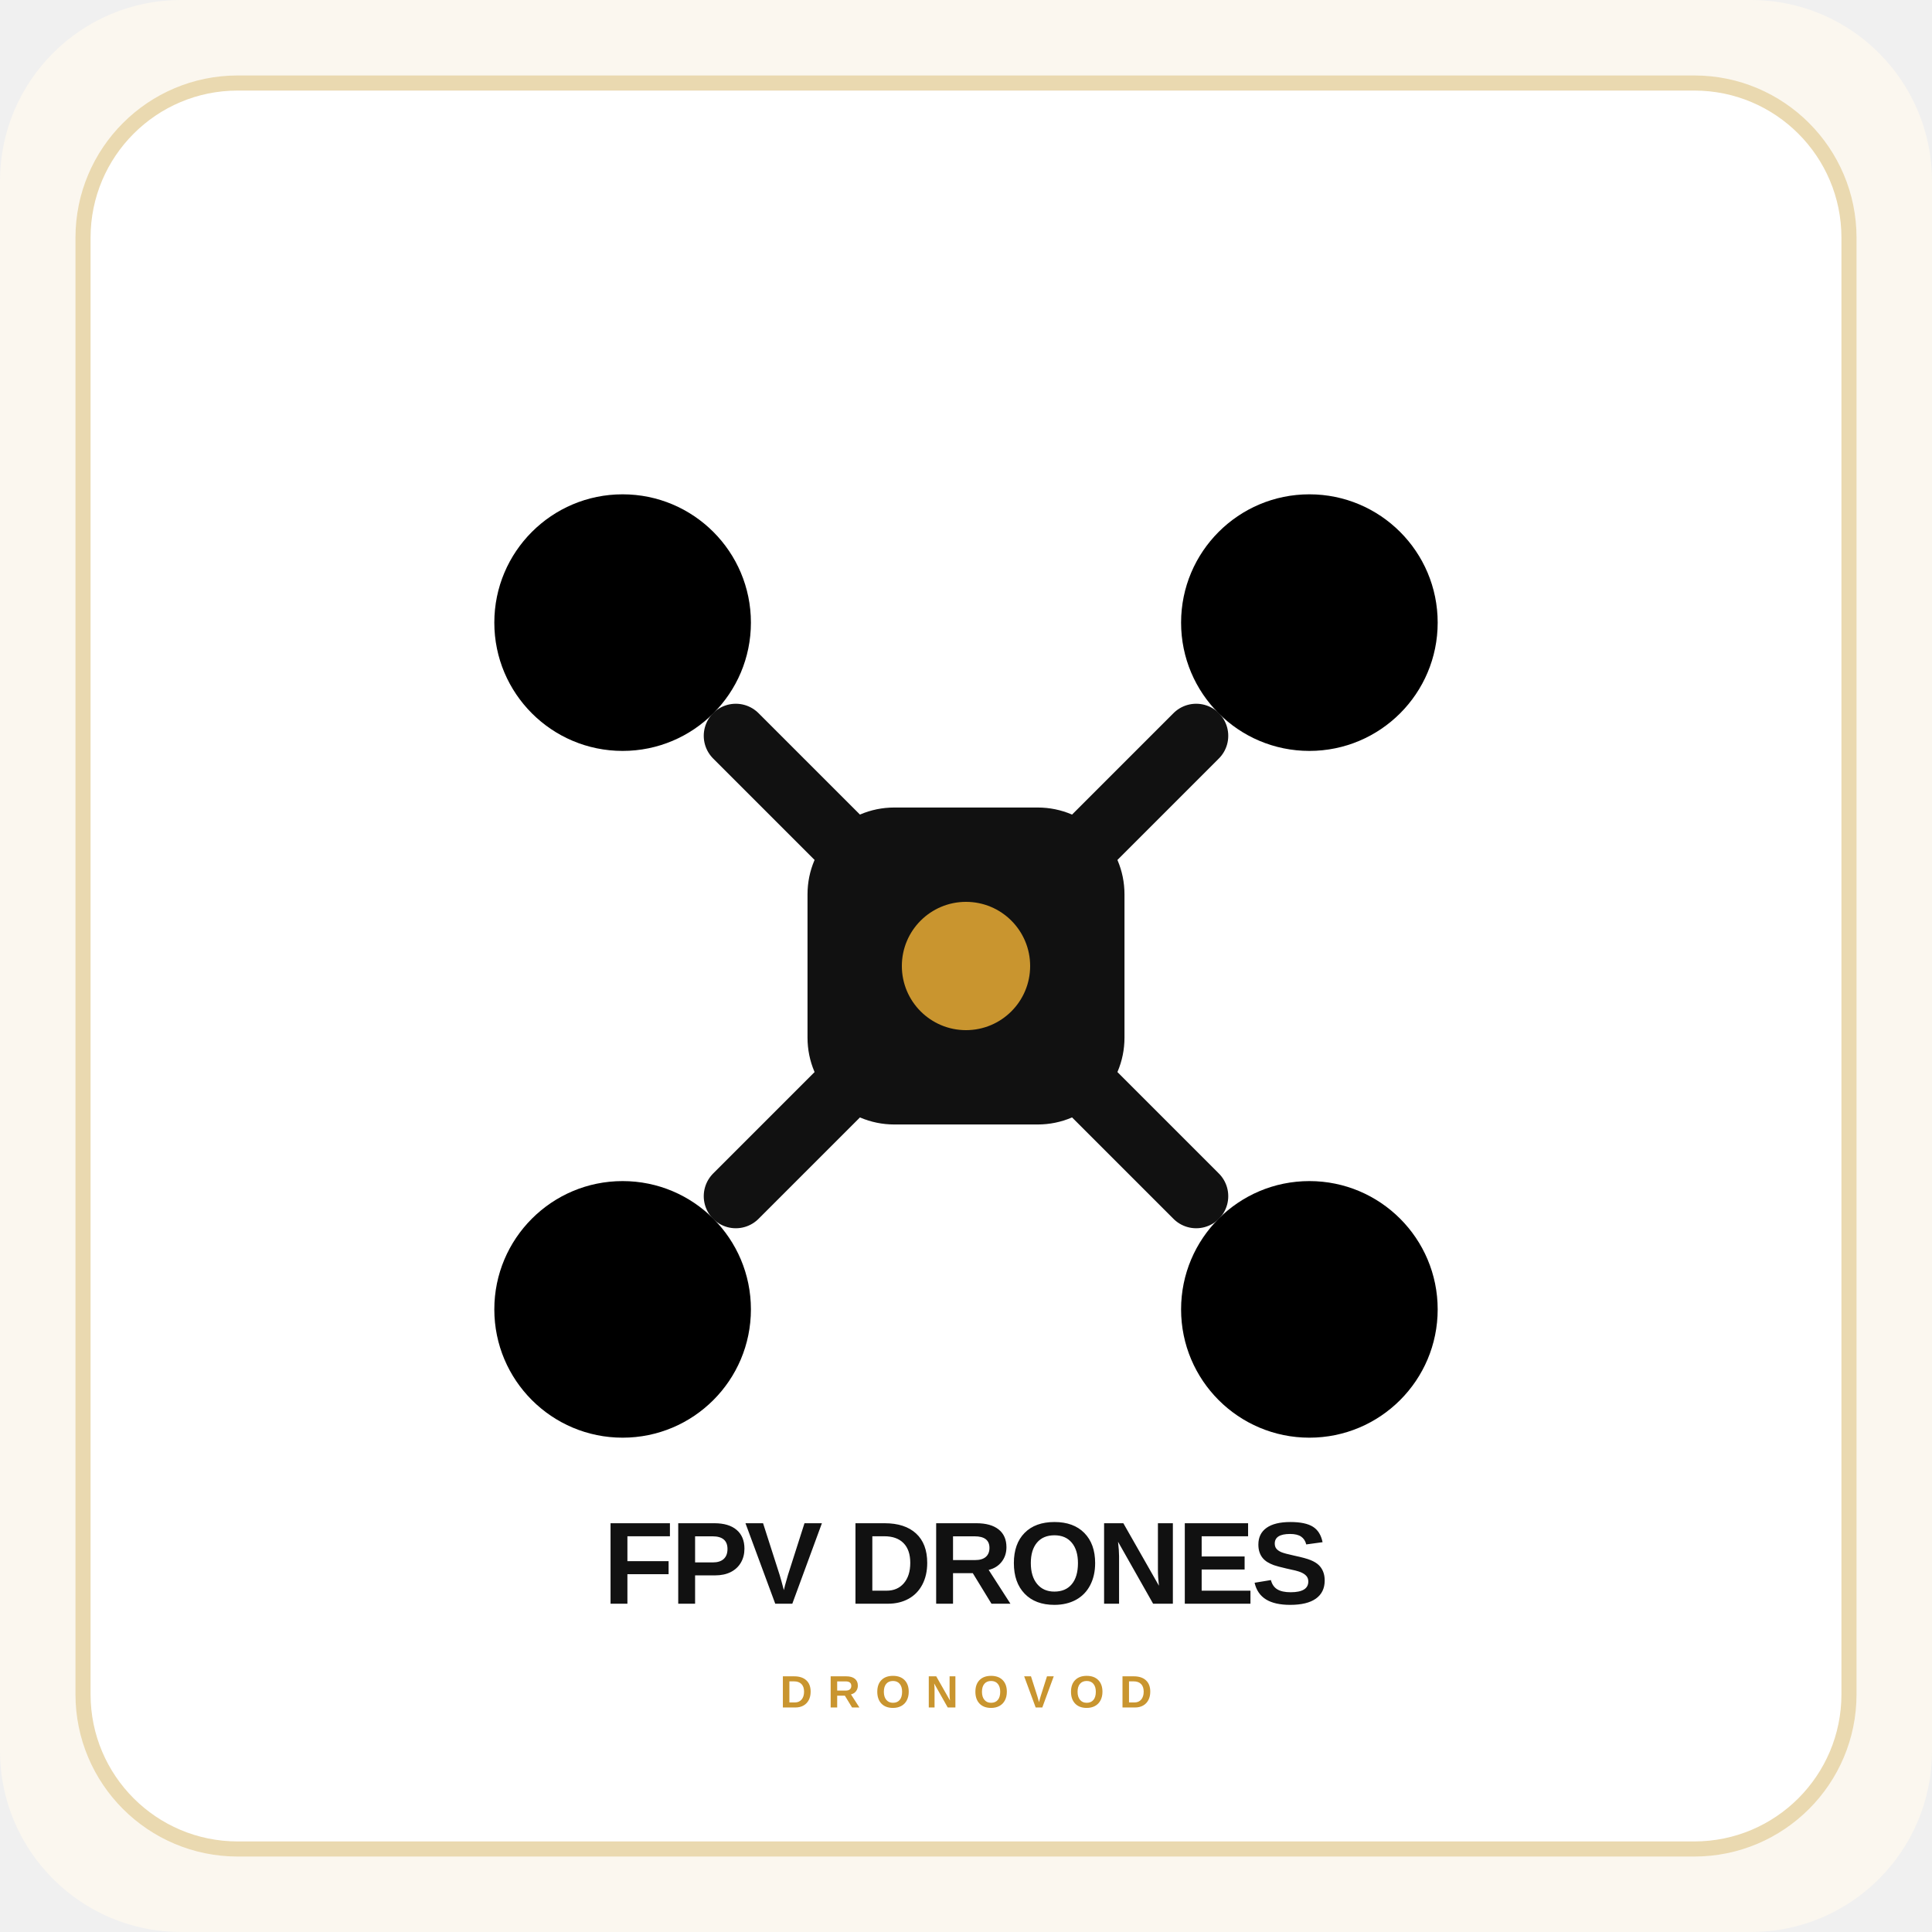
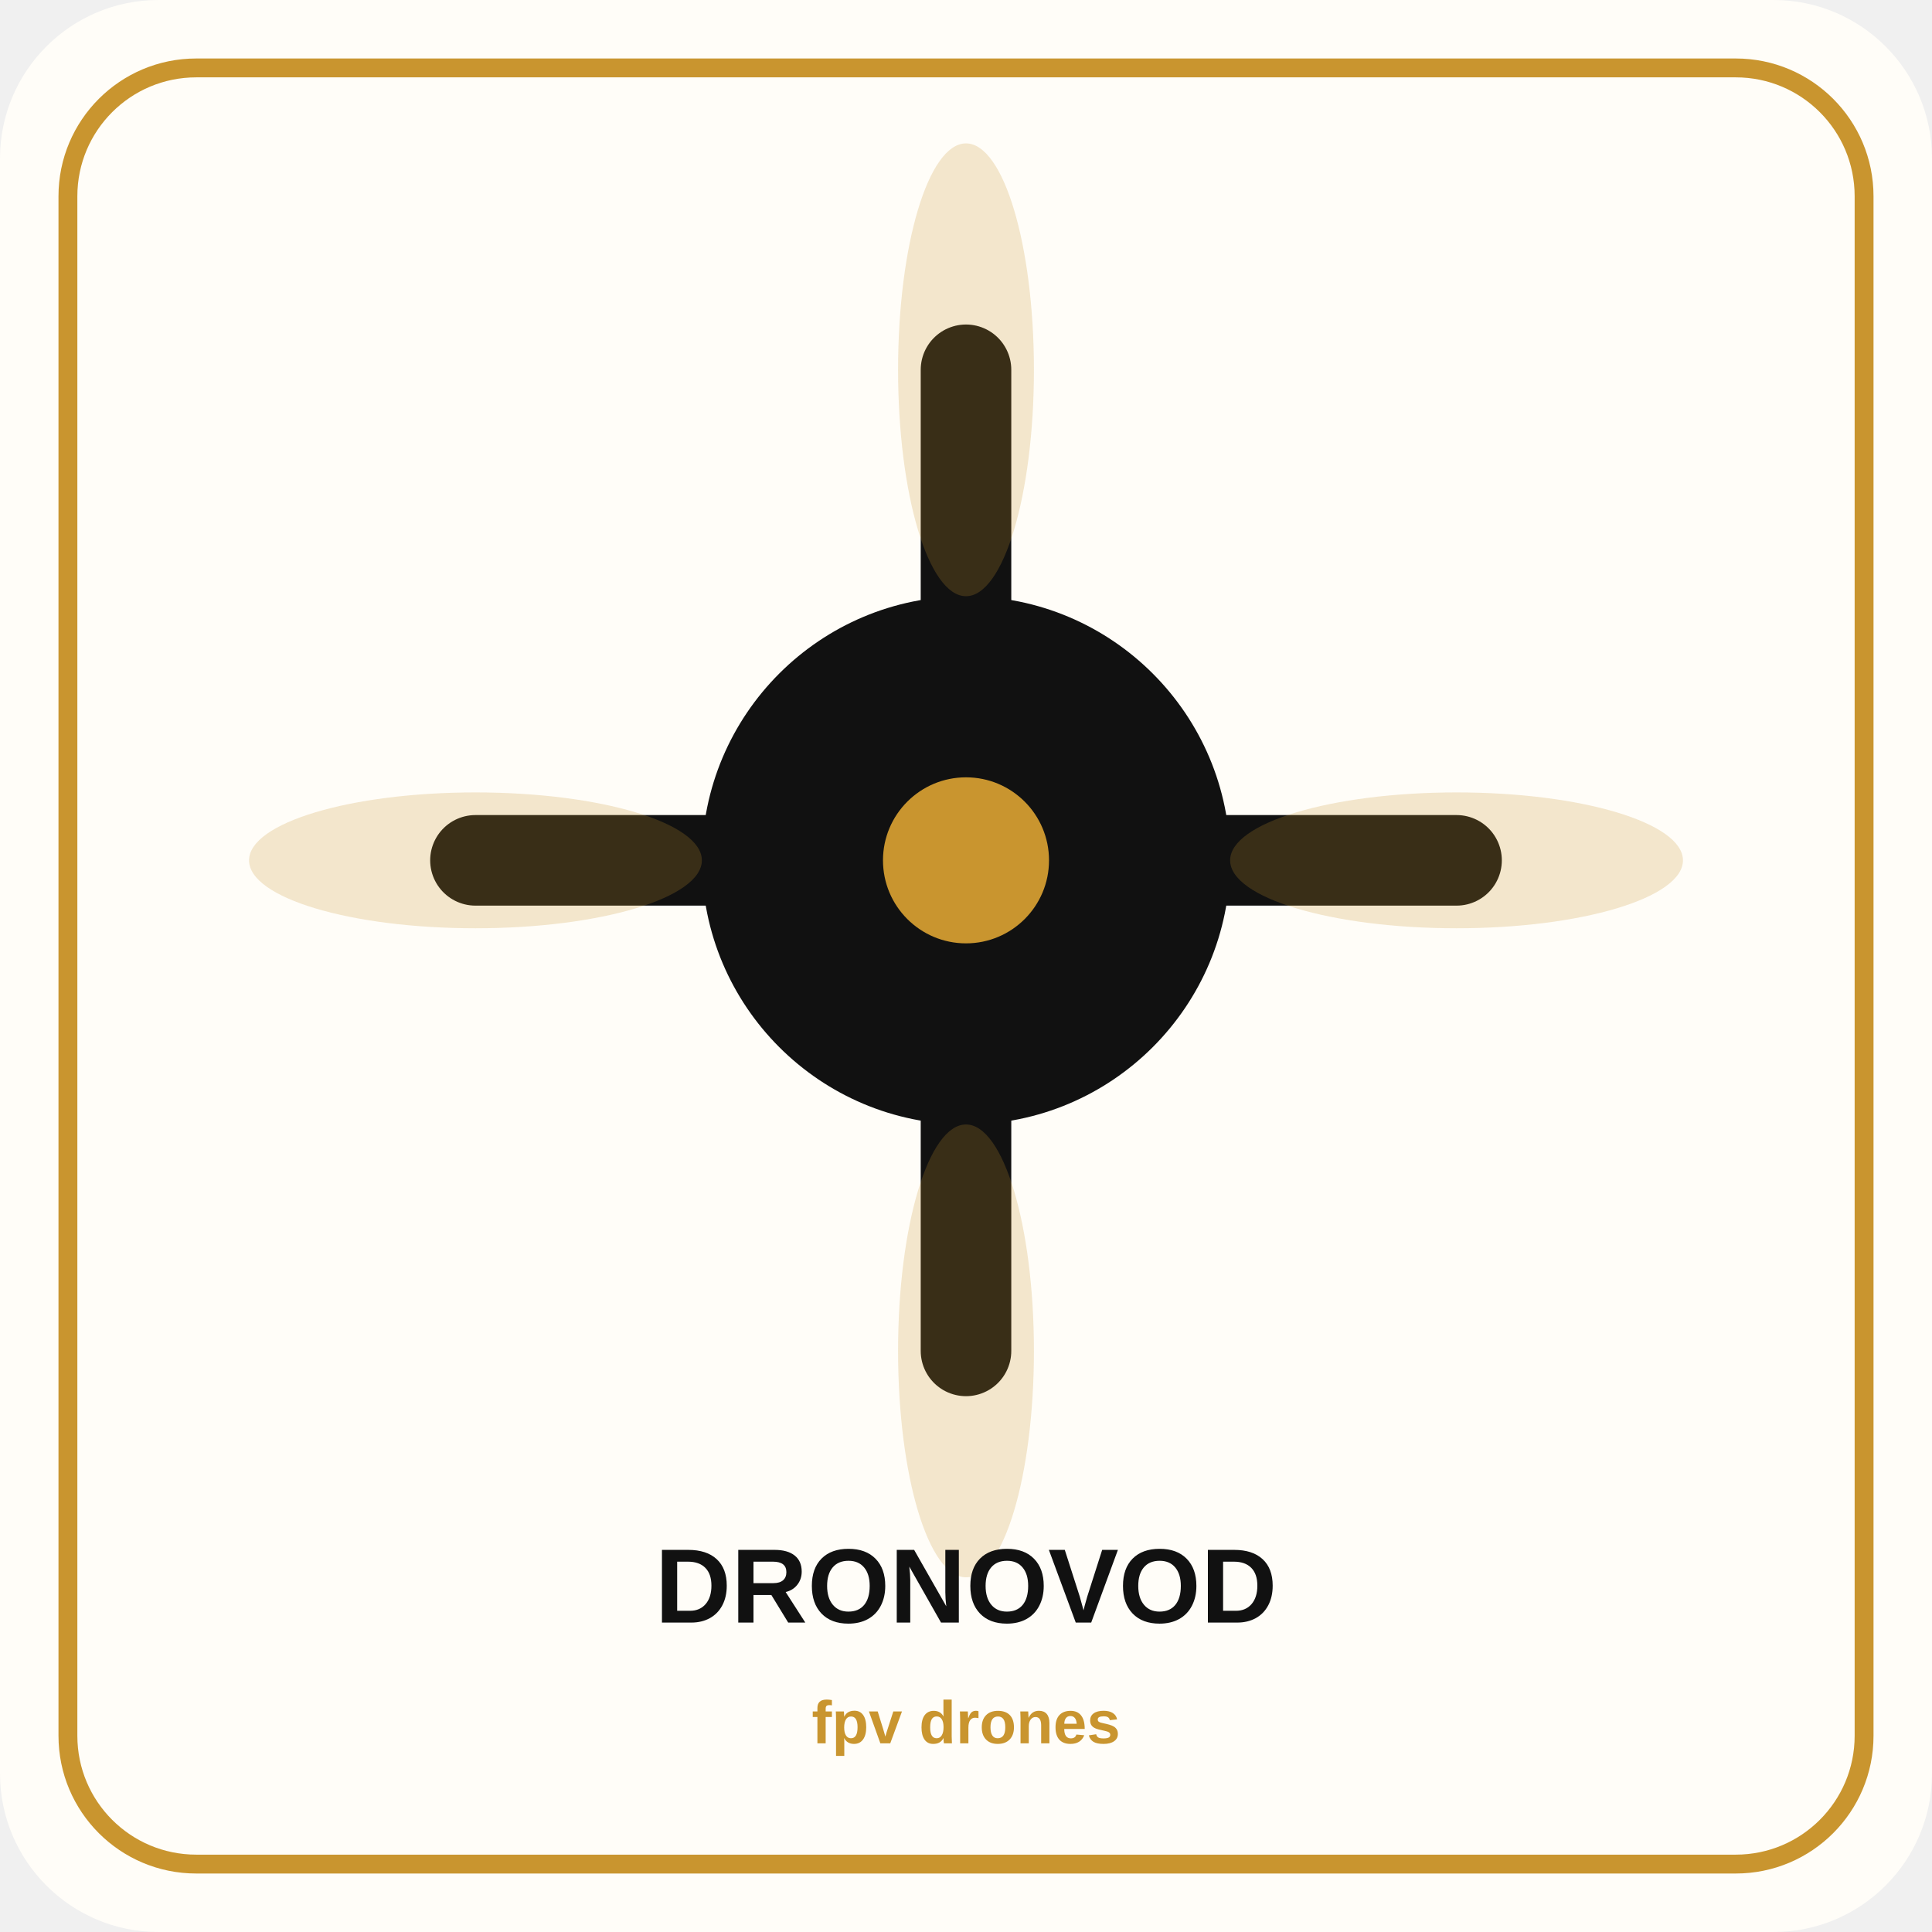
- <svg xmlns="http://www.w3.org/2000/svg" viewBox="0 0 1024 1024">
-   <rect width="1024" height="1024" rx="96" fill="#fbf7ef" />
-   <rect x="44" y="44" width="936" height="936" rx="82" fill="#fff" stroke="#ead9b0" stroke-width="8" />
-   <circle cx="330" cy="330" r="68" />
-   <circle cx="694" cy="330" r="68" />
-   <circle cx="330" cy="694" r="68" />
-   <circle cx="694" cy="694" r="68" />
-   <path d="M390 390L512 512M634 390L512 512M390 634L512 512M634 634L512 512" stroke="#111" stroke-width="34" stroke-linecap="round" />
-   <rect x="428" y="428" width="168" height="168" rx="46" fill="#111" />
-   <circle cx="512" cy="512" r="34" fill="#c9952f" />
-   <text x="512" y="850" text-anchor="middle" font-family="Arial, Helvetica, sans-serif" font-size="62" font-weight="900" fill="#111" letter-spacing="-2">FPV DRONES</text>
-   <text x="512" y="905" text-anchor="middle" font-family="Arial, Helvetica, sans-serif" font-size="24" font-weight="700" fill="#c9952f" letter-spacing="8">DRONOVOD</text>
+ <svg xmlns="http://www.w3.org/2000/svg" viewBox="0 0 512 512">
+   <rect width="512" height="512" rx="42" fill="#fffdf8" />
+   <rect x="18" y="18" width="476" height="476" rx="34" fill="none" stroke="#c9952f" stroke-width="5" />
+   <circle cx="256" cy="228" r="70" fill="#111" />
+   <circle cx="256" cy="228" r="22" fill="#c9952f" />
+   <path d="M256 98v70M256 288v70M126 228h70M316 228h70" stroke="#111" stroke-width="24" stroke-linecap="round" />
+   <ellipse cx="126" cy="228" rx="60" ry="18" fill="#c9952f" opacity=".22" />
+   <ellipse cx="386" cy="228" rx="60" ry="18" fill="#c9952f" opacity=".22" />
+   <ellipse cx="256" cy="98" rx="18" ry="60" fill="#c9952f" opacity=".22" />
+   <ellipse cx="256" cy="358" rx="18" ry="60" fill="#c9952f" opacity=".22" />
+   <text x="256" y="430" text-anchor="middle" font-family="Arial, sans-serif" font-weight="900" font-size="28" fill="#111">DRONOVOD</text>
+   <text x="256" y="462" text-anchor="middle" font-family="Arial, sans-serif" font-weight="700" font-size="16" fill="#c9952f">fpv drones</text>
</svg>
